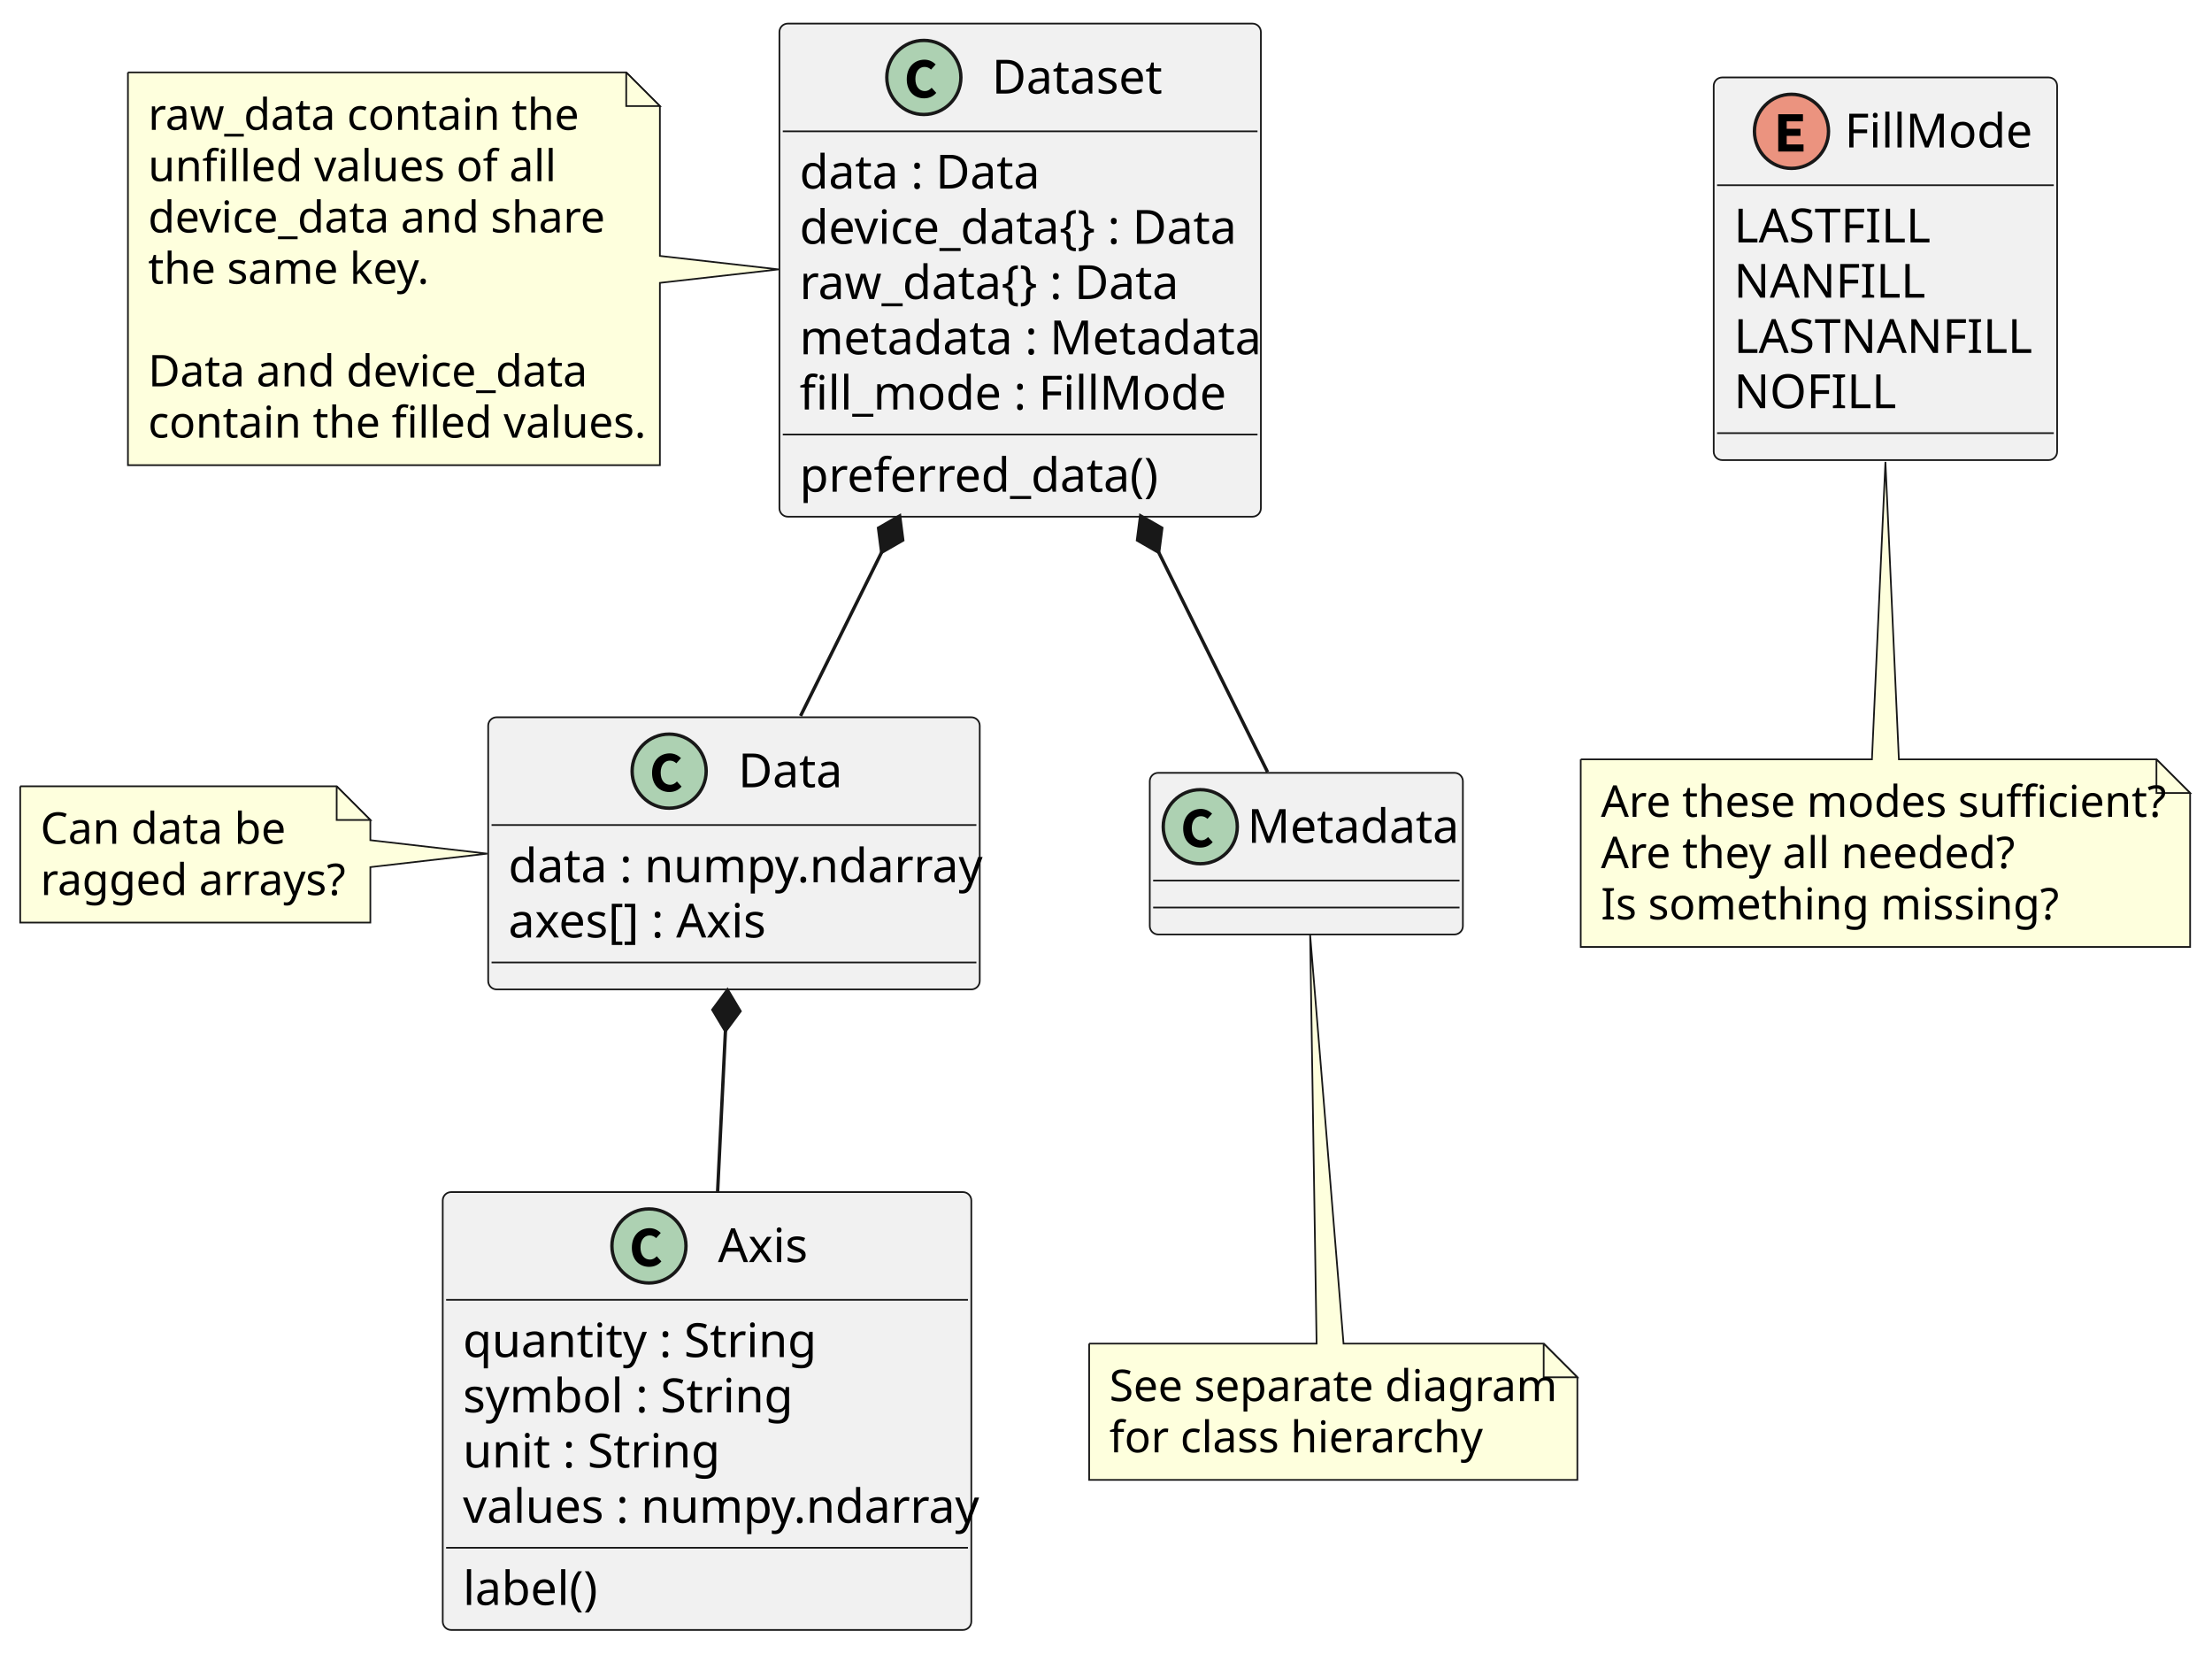
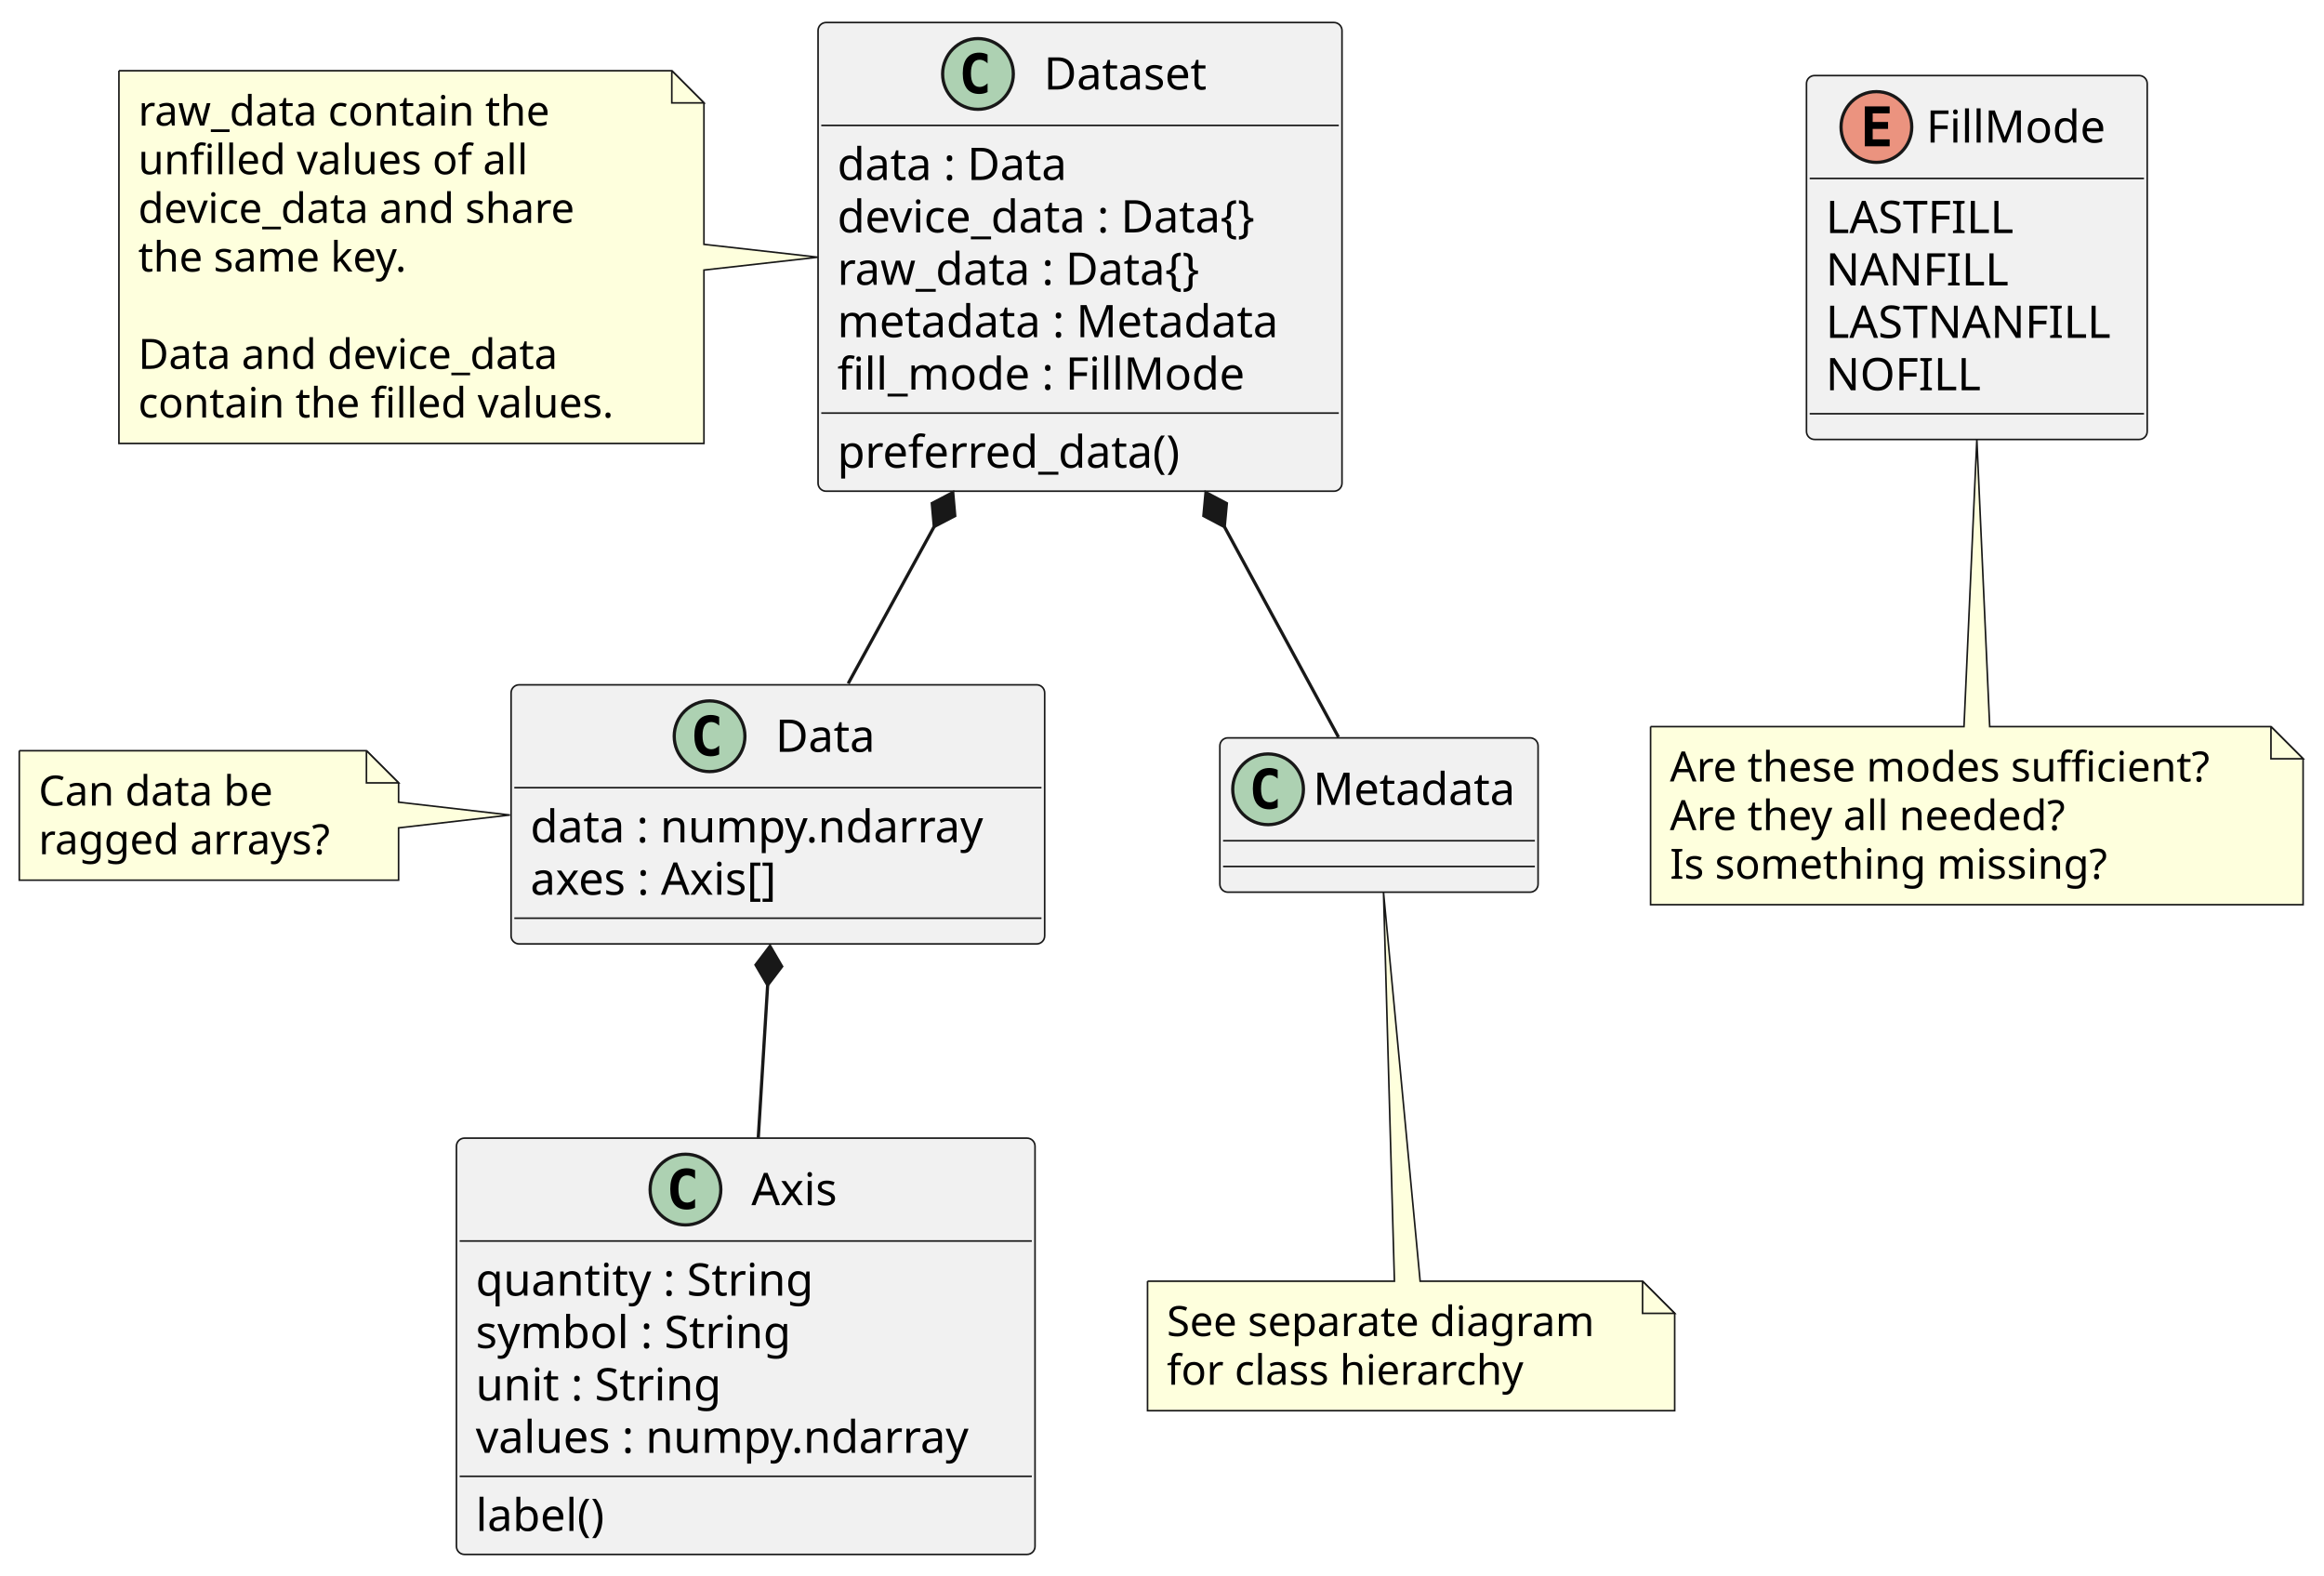
- <svg xmlns="http://www.w3.org/2000/svg" contentStyleType="text/css" height="491px" preserveAspectRatio="none" style="width:657px;height:491px;background:#FFFFFF;" version="1.1" viewBox="0 0 657 491" width="657px" zoomAndPan="magnify">
+ <svg xmlns="http://www.w3.org/2000/svg" contentStyleType="text/css" height="490px" preserveAspectRatio="none" style="width:723px;height:490px;background:#FFFFFF;" version="1.1" viewBox="0 0 723 490" width="723px" zoomAndPan="magnify">
  <defs />
  <g>
    <g id="elem_Dataset">
-       <rect codeLine="2" fill="#F1F1F1" height="146.438" id="Dataset" rx="2.5" ry="2.5" style="stroke:#181818;stroke-width:0.5;" width="143" x="231.5" y="7" />
-       <ellipse cx="274.4" cy="23" fill="#ADD1B2" rx="11" ry="11" style="stroke:#181818;stroke-width:1.0;" />
-       <path d="M274.447,29.203 C275.947,29.203 277.181,28.641 278.087,27.578 L276.712,26.062 C276.166,26.656 275.509,27.047 274.712,27.047 C273.041,27.047 271.884,25.719 271.884,23.438 C271.884,21.219 273.041,19.875 274.603,19.875 C275.416,19.875 276.009,20.188 276.541,20.672 L277.916,19.125 C277.166,18.391 276.009,17.719 274.603,17.719 C271.65,17.719 269.322,19.859 269.322,23.531 C269.322,27.25 271.697,29.203 274.447,29.203 Z " fill="#000000" />
-       <text fill="#000000" font-family="sans-serif" font-size="14" lengthAdjust="spacing" textLength="49" x="294.6" y="27.785">Dataset</text>
-       <line style="stroke:#181818;stroke-width:0.5;" x1="232.5" x2="373.5" y1="39" y2="39" />
-       <text fill="#000000" font-family="sans-serif" font-size="14" lengthAdjust="spacing" textLength="68" x="237.5" y="55.988">data : Data</text>
-       <text fill="#000000" font-family="sans-serif" font-size="14" lengthAdjust="spacing" textLength="123" x="237.5" y="72.394">device_data{} : Data</text>
-       <text fill="#000000" font-family="sans-serif" font-size="14" lengthAdjust="spacing" textLength="108" x="237.5" y="88.801">raw_data{} : Data</text>
-       <text fill="#000000" font-family="sans-serif" font-size="14" lengthAdjust="spacing" textLength="131" x="237.5" y="105.207">metadata : Metadata</text>
-       <text fill="#000000" font-family="sans-serif" font-size="14" lengthAdjust="spacing" textLength="116" x="237.5" y="121.613">fill_mode : FillMode</text>
-       <line style="stroke:#181818;stroke-width:0.5;" x1="232.5" x2="373.5" y1="129.031" y2="129.031" />
-       <text fill="#000000" font-family="sans-serif" font-size="14" lengthAdjust="spacing" textLength="102" x="237.5" y="146.019">preferred_data()</text>
+       <rect codeLine="2" fill="#F1F1F1" height="145.781" id="Dataset" rx="2.5" ry="2.5" style="stroke:#181818;stroke-width:0.5;" width="163" x="254.5" y="7" />
+       <ellipse cx="304.25" cy="23" fill="#ADD1B2" rx="11" ry="11" style="stroke:#181818;stroke-width:1.0;" />
+       <path d="M307.234,28.641 Q306.656,28.938 306.016,29.078 Q305.375,29.234 304.672,29.234 Q302.156,29.234 300.828,27.594 Q299.516,25.938 299.516,22.812 Q299.516,19.672 300.828,18.031 Q302.156,16.375 304.672,16.375 Q305.375,16.375 306.016,16.531 Q306.672,16.672 307.234,16.969 L307.234,19.688 Q306.594,19.109 306,18.844 Q305.406,18.578 304.781,18.578 Q303.438,18.578 302.75,19.641 Q302.062,20.703 302.062,22.812 Q302.062,24.906 302.75,25.984 Q303.438,27.047 304.781,27.047 Q305.406,27.047 306,26.781 Q306.594,26.5 307.234,25.922 L307.234,28.641 Z " fill="#000000" />
+       <text fill="#000000" font-family="sans-serif" font-size="14" lengthAdjust="spacing" textLength="55" x="324.75" y="27.847">Dataset</text>
+       <line style="stroke:#181818;stroke-width:0.5;" x1="255.5" x2="416.5" y1="39" y2="39" />
+       <text fill="#000000" font-family="sans-serif" font-size="14" lengthAdjust="spacing" textLength="79" x="260.5" y="55.995">data : Data</text>
+       <text fill="#000000" font-family="sans-serif" font-size="14" lengthAdjust="spacing" textLength="151" x="260.5" y="72.292">device_data : Data{}</text>
+       <text fill="#000000" font-family="sans-serif" font-size="14" lengthAdjust="spacing" textLength="130" x="260.5" y="88.589">raw_data : Data{}</text>
+       <text fill="#000000" font-family="sans-serif" font-size="14" lengthAdjust="spacing" textLength="149" x="260.5" y="104.886">metadata : Metadata</text>
+       <text fill="#000000" font-family="sans-serif" font-size="14" lengthAdjust="spacing" textLength="137" x="260.5" y="121.183">fill_mode : FillMode</text>
+       <line style="stroke:#181818;stroke-width:0.5;" x1="255.5" x2="416.5" y1="128.484" y2="128.484" />
+       <text fill="#000000" font-family="sans-serif" font-size="14" lengthAdjust="spacing" textLength="117" x="260.5" y="145.48">preferred_data()</text>
    </g>
    <g id="elem_GMN3">
-       <path d="M38,21.5 L38,138.141 A0,0 0 0 0 38,138.141 L196,138.141 A0,0 0 0 0 196,138.141 L196,84 L231.24,80 L196,76 L196,31.5 L186,21.5 L38,21.5 A0,0 0 0 0 38,21.5 " fill="#FEFFDD" style="stroke:#181818;stroke-width:0.5;" />
-       <path d="M186,21.5 L186,31.5 L196,31.5 L186,21.5 " fill="#FEFFDD" style="stroke:#181818;stroke-width:0.5;" />
-       <text fill="#000000" font-family="sans-serif" font-size="13" lengthAdjust="spacing" textLength="118" x="44" y="38.56">raw_data contain the</text>
-       <text fill="#000000" font-family="sans-serif" font-size="13" lengthAdjust="spacing" textLength="113" x="44" y="53.795">unfilled values of all</text>
-       <text fill="#000000" font-family="sans-serif" font-size="13" lengthAdjust="spacing" textLength="127" x="44" y="69.029">device_data and share</text>
-       <text fill="#000000" font-family="sans-serif" font-size="13" lengthAdjust="spacing" textLength="79" x="44" y="84.264">the same key.</text>
-       <text fill="#000000" font-family="sans-serif" font-size="13" lengthAdjust="spacing" textLength="3" x="44" y="99.498"> </text>
-       <text fill="#000000" font-family="sans-serif" font-size="13" lengthAdjust="spacing" textLength="122" x="44" y="114.732">Data and device_data</text>
-       <text fill="#000000" font-family="sans-serif" font-size="13" lengthAdjust="spacing" textLength="137" x="44" y="129.967">contain the filled values.</text>
+       <path d="M37,22 L37,137.93 A0,0 0 0 0 37,137.93 L219,137.93 A0,0 0 0 0 219,137.93 L219,84 L254.48,80 L219,76 L219,32 L209,22 L37,22 A0,0 0 0 0 37,22 " fill="#FEFFDD" style="stroke:#181818;stroke-width:0.5;" />
+       <path d="M209,22 L209,32 L219,32 L209,22 " fill="#FEFFDD" style="stroke:#181818;stroke-width:0.5;" />
+       <text fill="#000000" font-family="sans-serif" font-size="13" lengthAdjust="spacing" textLength="137" x="43" y="39.067">raw_data contain the</text>
+       <text fill="#000000" font-family="sans-serif" font-size="13" lengthAdjust="spacing" textLength="133" x="43" y="54.2">unfilled values of all</text>
+       <text fill="#000000" font-family="sans-serif" font-size="13" lengthAdjust="spacing" textLength="147" x="43" y="69.332">device_data and share</text>
+       <text fill="#000000" font-family="sans-serif" font-size="13" lengthAdjust="spacing" textLength="93" x="43" y="84.465">the same key.</text>
+       <text fill="#000000" font-family="sans-serif" font-size="13" lengthAdjust="spacing" textLength="8" x="43" y="99.598"> </text>
+       <text fill="#000000" font-family="sans-serif" font-size="13" lengthAdjust="spacing" textLength="142" x="43" y="114.731">Data and device_data</text>
+       <text fill="#000000" font-family="sans-serif" font-size="13" lengthAdjust="spacing" textLength="161" x="43" y="129.864">contain the filled values.</text>
    </g>
    <g id="elem_FillMode">
-       <rect codeLine="13" fill="#F1F1F1" height="113.625" id="FillMode" rx="2.5" ry="2.5" style="stroke:#181818;stroke-width:0.5;" width="102" x="509" y="23" />
-       <ellipse cx="532.1" cy="39" fill="#EB937F" rx="11" ry="11" style="stroke:#181818;stroke-width:1.0;" />
-       <path d="M528.163,45 L535.678,45 L535.678,42.891 L530.678,42.891 L530.678,40.344 L534.772,40.344 L534.772,38.25 L530.678,38.25 L530.678,36.031 L535.506,36.031 L535.506,33.922 L528.163,33.922 L528.163,45 Z " fill="#000000" />
-       <text fill="#000000" font-family="sans-serif" font-size="14" lengthAdjust="spacing" textLength="52" x="547.9" y="43.785">FillMode</text>
-       <line style="stroke:#181818;stroke-width:0.5;" x1="510" x2="610" y1="55" y2="55" />
-       <text fill="#000000" font-family="sans-serif" font-size="14" lengthAdjust="spacing" textLength="61" x="515" y="71.988">LASTFILL</text>
-       <text fill="#000000" font-family="sans-serif" font-size="14" lengthAdjust="spacing" textLength="57" x="515" y="88.394">NANFILL</text>
-       <text fill="#000000" font-family="sans-serif" font-size="14" lengthAdjust="spacing" textLength="90" x="515" y="104.801">LASTNANFILL</text>
-       <text fill="#000000" font-family="sans-serif" font-size="14" lengthAdjust="spacing" textLength="48" x="515" y="121.207">NOFILL</text>
-       <line style="stroke:#181818;stroke-width:0.5;" x1="510" x2="610" y1="128.625" y2="128.625" />
+       <rect codeLine="13" fill="#F1F1F1" height="113.188" id="FillMode" rx="2.5" ry="2.5" style="stroke:#181818;stroke-width:0.5;" width="106" x="562" y="23.5" />
+       <ellipse cx="583.75" cy="39.5" fill="#EB937F" rx="11" ry="11" style="stroke:#181818;stroke-width:1.0;" />
+       <path d="M587.875,45.5 L580.141,45.5 L580.141,33.094 L587.875,33.094 L587.875,35.25 L582.594,35.25 L582.594,37.938 L587.375,37.938 L587.375,40.094 L582.594,40.094 L582.594,43.344 L587.875,43.344 L587.875,45.5 Z " fill="#000000" />
+       <text fill="#000000" font-family="sans-serif" font-size="14" lengthAdjust="spacing" textLength="59" x="599.25" y="44.347">FillMode</text>
+       <line style="stroke:#181818;stroke-width:0.5;" x1="563" x2="667" y1="55.5" y2="55.5" />
+       <text fill="#000000" font-family="sans-serif" font-size="14" lengthAdjust="spacing" textLength="64" x="568" y="72.495">LASTFILL</text>
+       <text fill="#000000" font-family="sans-serif" font-size="14" lengthAdjust="spacing" textLength="58" x="568" y="88.792">NANFILL</text>
+       <text fill="#000000" font-family="sans-serif" font-size="14" lengthAdjust="spacing" textLength="94" x="568" y="105.089">LASTNANFILL</text>
+       <text fill="#000000" font-family="sans-serif" font-size="14" lengthAdjust="spacing" textLength="49" x="568" y="121.386">NOFILL</text>
+       <line style="stroke:#181818;stroke-width:0.5;" x1="563" x2="667" y1="128.688" y2="128.688" />
    </g>
    <g id="elem_GMN7">
-       <path d="M469.5,225.5 L469.5,281.203 A0,0 0 0 0 469.5,281.203 L650.5,281.203 A0,0 0 0 0 650.5,281.203 L650.5,235.5 L640.5,225.5 L564,225.5 L560,137.16 L556,225.5 L469.5,225.5 A0,0 0 0 0 469.5,225.5 " fill="#FEFFDD" style="stroke:#181818;stroke-width:0.5;" />
-       <path d="M640.5,225.5 L640.5,235.5 L650.5,235.5 L640.5,225.5 " fill="#FEFFDD" style="stroke:#181818;stroke-width:0.5;" />
-       <text fill="#000000" font-family="sans-serif" font-size="13" lengthAdjust="spacing" textLength="160" x="475.5" y="242.56">Are these modes sufficient?</text>
-       <text fill="#000000" font-family="sans-serif" font-size="13" lengthAdjust="spacing" textLength="113" x="475.5" y="257.795">Are they all needed?</text>
-       <text fill="#000000" font-family="sans-serif" font-size="13" lengthAdjust="spacing" textLength="128" x="475.5" y="273.029">Is something missing?</text>
+       <path d="M513.5,226 L513.5,281.398 A0,0 0 0 0 513.5,281.398 L716.5,281.398 A0,0 0 0 0 716.5,281.398 L716.5,236 L706.5,226 L619,226 L615,136.68 L611,226 L513.5,226 A0,0 0 0 0 513.5,226 " fill="#FEFFDD" style="stroke:#181818;stroke-width:0.5;" />
+       <path d="M706.5,226 L706.5,236 L716.5,236 L706.5,226 " fill="#FEFFDD" style="stroke:#181818;stroke-width:0.5;" />
+       <text fill="#000000" font-family="sans-serif" font-size="13" lengthAdjust="spacing" textLength="182" x="519.5" y="243.067">Are these modes sufficient?</text>
+       <text fill="#000000" font-family="sans-serif" font-size="13" lengthAdjust="spacing" textLength="134" x="519.5" y="258.2">Are they all needed?</text>
+       <text fill="#000000" font-family="sans-serif" font-size="13" lengthAdjust="spacing" textLength="146" x="519.5" y="273.332">Is something missing?</text>
    </g>
    <g id="elem_Metadata">
-       <rect codeLine="21" fill="#F1F1F1" height="48" id="Metadata" rx="2.5" ry="2.5" style="stroke:#181818;stroke-width:0.5;" width="93" x="341.5" y="229.5" />
-       <ellipse cx="356.5" cy="245.5" fill="#ADD1B2" rx="11" ry="11" style="stroke:#181818;stroke-width:1.0;" />
-       <path d="M356.547,251.703 C358.047,251.703 359.281,251.141 360.188,250.078 L358.812,248.562 C358.266,249.156 357.609,249.547 356.812,249.547 C355.141,249.547 353.984,248.219 353.984,245.938 C353.984,243.719 355.141,242.375 356.703,242.375 C357.516,242.375 358.109,242.688 358.641,243.172 L360.016,241.625 C359.266,240.891 358.109,240.219 356.703,240.219 C353.75,240.219 351.422,242.359 351.422,246.031 C351.422,249.75 353.797,251.703 356.547,251.703 Z " fill="#000000" />
-       <text fill="#000000" font-family="sans-serif" font-size="14" lengthAdjust="spacing" textLength="61" x="370.5" y="250.285">Metadata</text>
-       <line style="stroke:#181818;stroke-width:0.5;" x1="342.5" x2="433.5" y1="261.5" y2="261.5" />
-       <line style="stroke:#181818;stroke-width:0.5;" x1="342.5" x2="433.5" y1="269.5" y2="269.5" />
+       <rect codeLine="21" fill="#F1F1F1" height="48" id="Metadata" rx="2.5" ry="2.5" style="stroke:#181818;stroke-width:0.5;" width="99" x="379.5" y="229.5" />
+       <ellipse cx="394.5" cy="245.5" fill="#ADD1B2" rx="11" ry="11" style="stroke:#181818;stroke-width:1.0;" />
+       <path d="M397.484,251.141 Q396.906,251.438 396.266,251.578 Q395.625,251.734 394.922,251.734 Q392.406,251.734 391.078,250.094 Q389.766,248.438 389.766,245.312 Q389.766,242.172 391.078,240.531 Q392.406,238.875 394.922,238.875 Q395.625,238.875 396.266,239.031 Q396.922,239.172 397.484,239.469 L397.484,242.188 Q396.844,241.609 396.25,241.344 Q395.656,241.078 395.031,241.078 Q393.688,241.078 393,242.141 Q392.312,243.203 392.312,245.312 Q392.312,247.406 393,248.484 Q393.688,249.547 395.031,249.547 Q395.656,249.547 396.25,249.281 Q396.844,249 397.484,248.422 L397.484,251.141 Z " fill="#000000" />
+       <text fill="#000000" font-family="sans-serif" font-size="14" lengthAdjust="spacing" textLength="67" x="408.5" y="250.347">Metadata</text>
+       <line style="stroke:#181818;stroke-width:0.5;" x1="380.5" x2="477.5" y1="261.5" y2="261.5" />
+       <line style="stroke:#181818;stroke-width:0.5;" x1="380.5" x2="477.5" y1="269.5" y2="269.5" />
    </g>
    <g id="elem_GMN11">
-       <path d="M323.5,399 L323.5,439.469 A0,0 0 0 0 323.5,439.469 L468.5,439.469 A0,0 0 0 0 468.5,439.469 L468.5,409 L458.5,399 L399.05,399 L389.13,277.58 L391.05,399 L323.5,399 A0,0 0 0 0 323.5,399 " fill="#FEFFDD" style="stroke:#181818;stroke-width:0.5;" />
-       <path d="M458.5,399 L458.5,409 L468.5,409 L458.5,399 " fill="#FEFFDD" style="stroke:#181818;stroke-width:0.5;" />
-       <text fill="#000000" font-family="sans-serif" font-size="13" lengthAdjust="spacing" textLength="124" x="329.5" y="416.06">See separate diagram</text>
-       <text fill="#000000" font-family="sans-serif" font-size="13" lengthAdjust="spacing" textLength="105" x="329.5" y="431.295">for class hierarchy</text>
+       <path d="M357,398.5 L357,438.766 A0,0 0 0 0 357,438.766 L521,438.766 A0,0 0 0 0 521,438.766 L521,408.5 L511,398.5 L441.81,398.5 L430.41,277.51 L433.81,398.5 L357,398.5 A0,0 0 0 0 357,398.5 " fill="#FEFFDD" style="stroke:#181818;stroke-width:0.5;" />
+       <path d="M511,398.5 L511,408.5 L521,408.5 L511,398.5 " fill="#FEFFDD" style="stroke:#181818;stroke-width:0.5;" />
+       <text fill="#000000" font-family="sans-serif" font-size="13" lengthAdjust="spacing" textLength="143" x="363" y="415.567">See separate diagram</text>
+       <text fill="#000000" font-family="sans-serif" font-size="13" lengthAdjust="spacing" textLength="120" x="363" y="430.7">for class hierarchy</text>
    </g>
    <g id="elem_Data">
-       <rect codeLine="25" fill="#F1F1F1" height="80.812" id="Data" rx="2.5" ry="2.5" style="stroke:#181818;stroke-width:0.5;" width="146" x="145" y="213" />
-       <ellipse cx="198.75" cy="229" fill="#ADD1B2" rx="11" ry="11" style="stroke:#181818;stroke-width:1.0;" />
-       <path d="M198.797,235.203 C200.297,235.203 201.531,234.641 202.438,233.578 L201.062,232.062 C200.516,232.656 199.859,233.047 199.062,233.047 C197.391,233.047 196.234,231.719 196.234,229.438 C196.234,227.219 197.391,225.875 198.953,225.875 C199.766,225.875 200.359,226.188 200.891,226.672 L202.266,225.125 C201.516,224.391 200.359,223.719 198.953,223.719 C196,223.719 193.672,225.859 193.672,229.531 C193.672,233.25 196.047,235.203 198.797,235.203 Z " fill="#000000" />
-       <text fill="#000000" font-family="sans-serif" font-size="14" lengthAdjust="spacing" textLength="30" x="219.25" y="233.785">Data</text>
-       <line style="stroke:#181818;stroke-width:0.5;" x1="146" x2="290" y1="245" y2="245" />
-       <text fill="#000000" font-family="sans-serif" font-size="14" lengthAdjust="spacing" textLength="134" x="151" y="261.988">data : numpy.ndarray</text>
-       <text fill="#000000" font-family="sans-serif" font-size="14" lengthAdjust="spacing" textLength="72" x="151" y="278.394">axes[] : Axis</text>
-       <line style="stroke:#181818;stroke-width:0.5;" x1="146" x2="290" y1="285.812" y2="285.812" />
+       <rect codeLine="25" fill="#F1F1F1" height="80.594" id="Data" rx="2.5" ry="2.5" style="stroke:#181818;stroke-width:0.5;" width="166" x="159" y="213" />
+       <ellipse cx="220.75" cy="229" fill="#ADD1B2" rx="11" ry="11" style="stroke:#181818;stroke-width:1.0;" />
+       <path d="M223.734,234.641 Q223.156,234.938 222.516,235.078 Q221.875,235.234 221.172,235.234 Q218.656,235.234 217.328,233.594 Q216.016,231.938 216.016,228.812 Q216.016,225.672 217.328,224.031 Q218.656,222.375 221.172,222.375 Q221.875,222.375 222.516,222.531 Q223.172,222.672 223.734,222.969 L223.734,225.688 Q223.094,225.109 222.5,224.844 Q221.906,224.578 221.281,224.578 Q219.938,224.578 219.25,225.641 Q218.562,226.703 218.562,228.812 Q218.562,230.906 219.25,231.984 Q219.938,233.047 221.281,233.047 Q221.906,233.047 222.5,232.781 Q223.094,232.5 223.734,231.922 L223.734,234.641 Z " fill="#000000" />
+       <text fill="#000000" font-family="sans-serif" font-size="14" lengthAdjust="spacing" textLength="34" x="241.25" y="233.847">Data</text>
+       <line style="stroke:#181818;stroke-width:0.5;" x1="160" x2="324" y1="245" y2="245" />
+       <text fill="#000000" font-family="sans-serif" font-size="14" lengthAdjust="spacing" textLength="154" x="165" y="261.995">data : numpy.ndarray</text>
+       <text fill="#000000" font-family="sans-serif" font-size="14" lengthAdjust="spacing" textLength="85" x="165" y="278.292">axes : Axis[]</text>
+       <line style="stroke:#181818;stroke-width:0.5;" x1="160" x2="324" y1="285.594" y2="285.594" />
    </g>
    <g id="elem_GMN15">
-       <path d="M6,233.5 L6,273.969 A0,0 0 0 0 6,273.969 L110,273.969 A0,0 0 0 0 110,273.969 L110,257.5 L144.72,253.5 L110,249.5 L110,243.5 L100,233.5 L6,233.5 A0,0 0 0 0 6,233.5 " fill="#FEFFDD" style="stroke:#181818;stroke-width:0.5;" />
-       <path d="M100,233.5 L100,243.5 L110,243.5 L100,233.5 " fill="#FEFFDD" style="stroke:#181818;stroke-width:0.5;" />
-       <text fill="#000000" font-family="sans-serif" font-size="13" lengthAdjust="spacing" textLength="67" x="12" y="250.56">Can data be</text>
-       <text fill="#000000" font-family="sans-serif" font-size="13" lengthAdjust="spacing" textLength="83" x="12" y="265.795">ragged arrays?</text>
+       <path d="M6,233.5 L6,273.766 A0,0 0 0 0 6,273.766 L124,273.766 A0,0 0 0 0 124,273.766 L124,257.5 L158.65,253.5 L124,249.5 L124,243.5 L114,233.5 L6,233.5 A0,0 0 0 0 6,233.5 " fill="#FEFFDD" style="stroke:#181818;stroke-width:0.5;" />
+       <path d="M114,233.5 L114,243.5 L124,243.5 L114,233.5 " fill="#FEFFDD" style="stroke:#181818;stroke-width:0.5;" />
+       <text fill="#000000" font-family="sans-serif" font-size="13" lengthAdjust="spacing" textLength="78" x="12" y="250.567">Can data be</text>
+       <text fill="#000000" font-family="sans-serif" font-size="13" lengthAdjust="spacing" textLength="97" x="12" y="265.7">ragged arrays?</text>
    </g>
    <g id="elem_Axis">
-       <rect codeLine="31" fill="#F1F1F1" height="130.031" id="Axis" rx="2.5" ry="2.5" style="stroke:#181818;stroke-width:0.5;" width="157" x="131.5" y="354" />
-       <ellipse cx="192.75" cy="370" fill="#ADD1B2" rx="11" ry="11" style="stroke:#181818;stroke-width:1.0;" />
-       <path d="M192.797,376.203 C194.297,376.203 195.531,375.641 196.438,374.578 L195.062,373.062 C194.516,373.656 193.859,374.047 193.062,374.047 C191.391,374.047 190.234,372.719 190.234,370.438 C190.234,368.219 191.391,366.875 192.953,366.875 C193.766,366.875 194.359,367.188 194.891,367.672 L196.266,366.125 C195.516,365.391 194.359,364.719 192.953,364.719 C190,364.719 187.672,366.859 187.672,370.531 C187.672,374.25 190.047,376.203 192.797,376.203 Z " fill="#000000" />
-       <text fill="#000000" font-family="sans-serif" font-size="14" lengthAdjust="spacing" textLength="26" x="213.25" y="374.785">Axis</text>
-       <line style="stroke:#181818;stroke-width:0.5;" x1="132.5" x2="287.5" y1="386" y2="386" />
-       <text fill="#000000" font-family="sans-serif" font-size="14" lengthAdjust="spacing" textLength="98" x="137.5" y="402.988">quantity : String</text>
-       <text fill="#000000" font-family="sans-serif" font-size="14" lengthAdjust="spacing" textLength="91" x="137.5" y="419.394">symbol : String</text>
-       <text fill="#000000" font-family="sans-serif" font-size="14" lengthAdjust="spacing" textLength="70" x="137.5" y="435.801">unit : String</text>
-       <text fill="#000000" font-family="sans-serif" font-size="14" lengthAdjust="spacing" textLength="145" x="137.5" y="452.207">values : numpy.ndarray</text>
-       <line style="stroke:#181818;stroke-width:0.5;" x1="132.5" x2="287.5" y1="459.625" y2="459.625" />
-       <text fill="#000000" font-family="sans-serif" font-size="14" lengthAdjust="spacing" textLength="39" x="137.5" y="476.613">label()</text>
+       <rect codeLine="31" fill="#F1F1F1" height="129.484" id="Axis" rx="2.5" ry="2.5" style="stroke:#181818;stroke-width:0.5;" width="180" x="142" y="354" />
+       <ellipse cx="213.25" cy="370" fill="#ADD1B2" rx="11" ry="11" style="stroke:#181818;stroke-width:1.0;" />
+       <path d="M216.234,375.641 Q215.656,375.938 215.016,376.078 Q214.375,376.234 213.672,376.234 Q211.156,376.234 209.828,374.594 Q208.516,372.938 208.516,369.812 Q208.516,366.672 209.828,365.031 Q211.156,363.375 213.672,363.375 Q214.375,363.375 215.016,363.531 Q215.672,363.672 216.234,363.969 L216.234,366.688 Q215.594,366.109 215,365.844 Q214.406,365.578 213.781,365.578 Q212.438,365.578 211.75,366.641 Q211.062,367.703 211.062,369.812 Q211.062,371.906 211.75,372.984 Q212.438,374.047 213.781,374.047 Q214.406,374.047 215,373.781 Q215.594,373.5 216.234,372.922 L216.234,375.641 Z " fill="#000000" />
+       <text fill="#000000" font-family="sans-serif" font-size="14" lengthAdjust="spacing" textLength="29" x="233.75" y="374.847">Axis</text>
+       <line style="stroke:#181818;stroke-width:0.5;" x1="143" x2="321" y1="386" y2="386" />
+       <text fill="#000000" font-family="sans-serif" font-size="14" lengthAdjust="spacing" textLength="113" x="148" y="402.995">quantity : String</text>
+       <text fill="#000000" font-family="sans-serif" font-size="14" lengthAdjust="spacing" textLength="106" x="148" y="419.292">symbol : String</text>
+       <text fill="#000000" font-family="sans-serif" font-size="14" lengthAdjust="spacing" textLength="82" x="148" y="435.589">unit : String</text>
+       <text fill="#000000" font-family="sans-serif" font-size="14" lengthAdjust="spacing" textLength="168" x="148" y="451.886">values : numpy.ndarray</text>
+       <line style="stroke:#181818;stroke-width:0.5;" x1="143" x2="321" y1="459.188" y2="459.188" />
+       <text fill="#000000" font-family="sans-serif" font-size="14" lengthAdjust="spacing" textLength="45" x="148" y="476.183">label()</text>
    </g>
    <g id="link_Dataset_Metadata">
-       <path codeLine="40" d="M344.129,163.982 C357.649,191.262 366.77,209.67 376.49,229.27 " fill="none" id="Dataset-backto-Metadata" style="stroke:#181818;stroke-width:1.0;" />
-       <polygon fill="#181818" points="338.8,153.23,337.88,160.382,344.129,163.982,345.048,156.83,338.8,153.23" style="stroke:#181818;stroke-width:1.0;" />
+       <path codeLine="40" d="M380.889,163.779 C395.679,191.059 405.77,209.67 416.4,229.27 " fill="none" id="Dataset-backto-Metadata" style="stroke:#181818;stroke-width:1.0;" />
+       <polygon fill="#181818" points="375.17,153.23,374.513,160.411,380.889,163.779,381.546,156.598,375.17,153.23" style="stroke:#181818;stroke-width:1.0;" />
    </g>
    <g id="link_Dataset_Data">
-       <path codeLine="41" d="M261.874,163.983 C251.804,184.313 246.54,194.92 237.78,212.6 " fill="none" id="Dataset-backto-Data" style="stroke:#181818;stroke-width:1.0;" />
-       <polygon fill="#181818" points="267.2,153.23,260.952,156.831,261.874,163.983,268.121,160.382,267.2,153.23" style="stroke:#181818;stroke-width:1.0;" />
+       <path codeLine="41" d="M290.644,163.754 C279.503,184.084 273.56,194.92 263.87,212.6 " fill="none" id="Dataset-backto-Data" style="stroke:#181818;stroke-width:1.0;" />
+       <polygon fill="#181818" points="296.41,153.23,290.019,156.57,290.644,163.754,297.035,160.414,296.41,153.23" style="stroke:#181818;stroke-width:1.0;" />
    </g>
    <g id="link_Data_Axis">
-       <path codeLine="42" d="M215.473,306.066 C214.593,324.026 214.12,333.73 213.14,353.92 " fill="none" id="Data-backto-Axis" style="stroke:#181818;stroke-width:1.0;" />
-       <polygon fill="#181818" points="216.06,294.08,211.771,299.877,215.473,306.066,219.762,300.269,216.06,294.08" style="stroke:#181818;stroke-width:1.0;" />
+       <path codeLine="42" d="M238.821,306.348 C237.731,324.258 237.13,333.85 235.9,353.91 " fill="none" id="Data-backto-Axis" style="stroke:#181818;stroke-width:1.0;" />
+       <polygon fill="#181818" points="239.55,294.37,235.193,300.116,238.821,306.348,243.178,300.602,239.55,294.37" style="stroke:#181818;stroke-width:1.0;" />
    </g>
  </g>
</svg>
